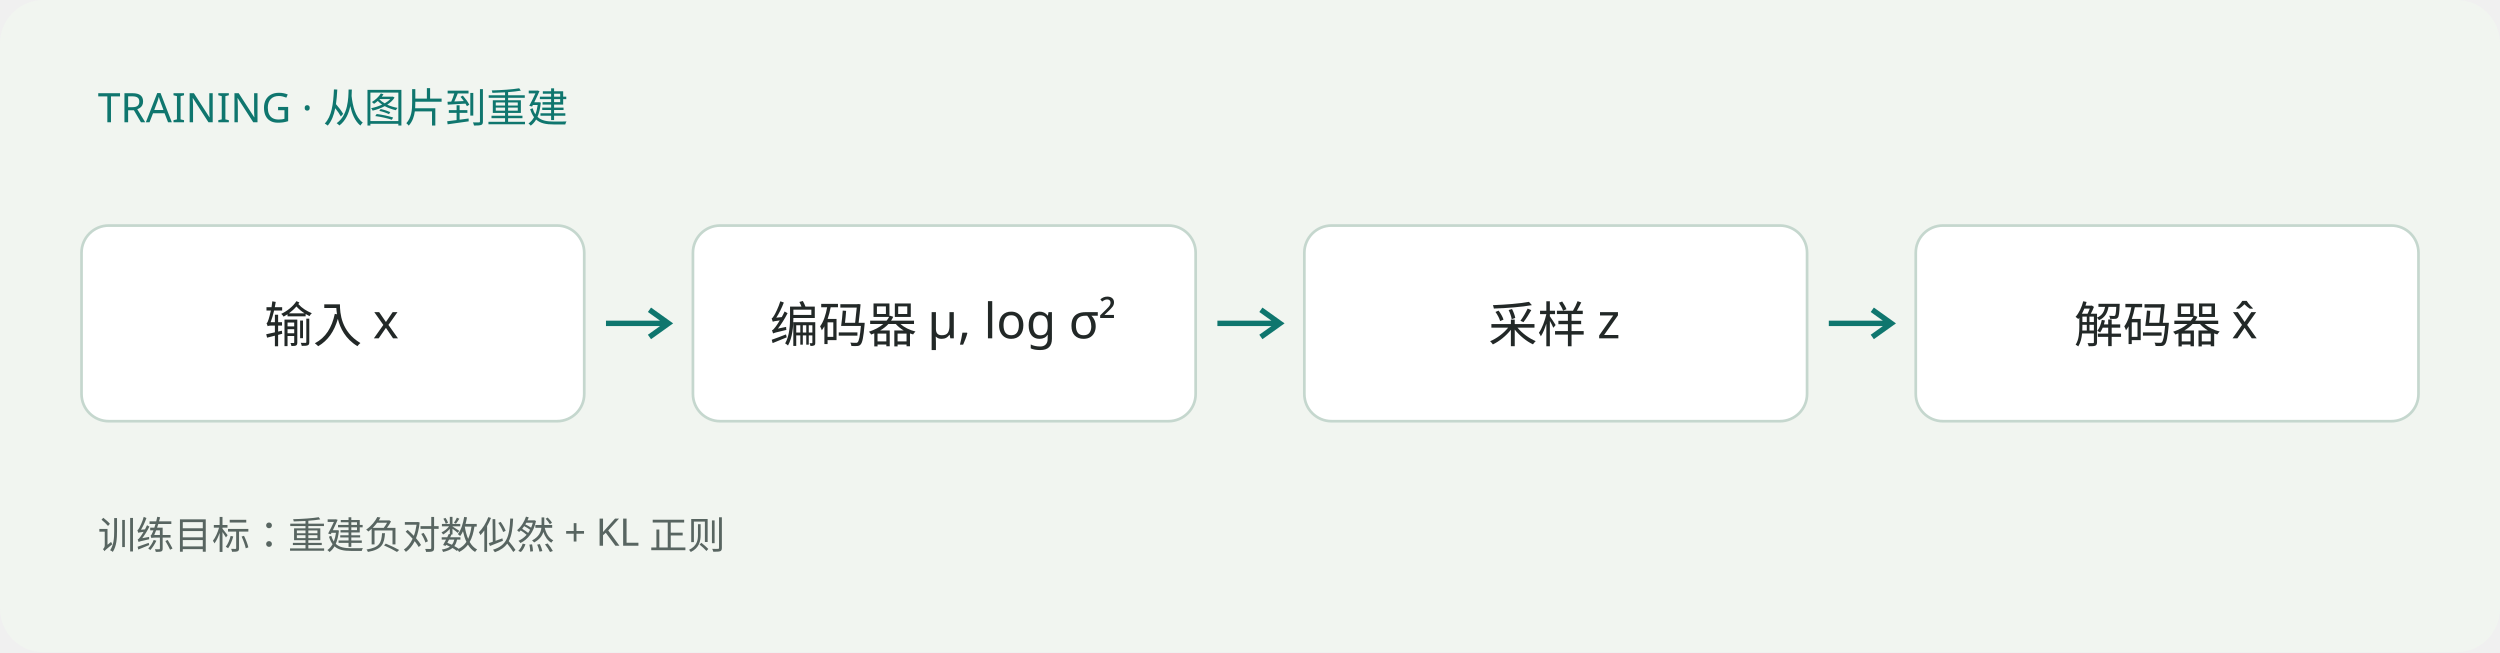
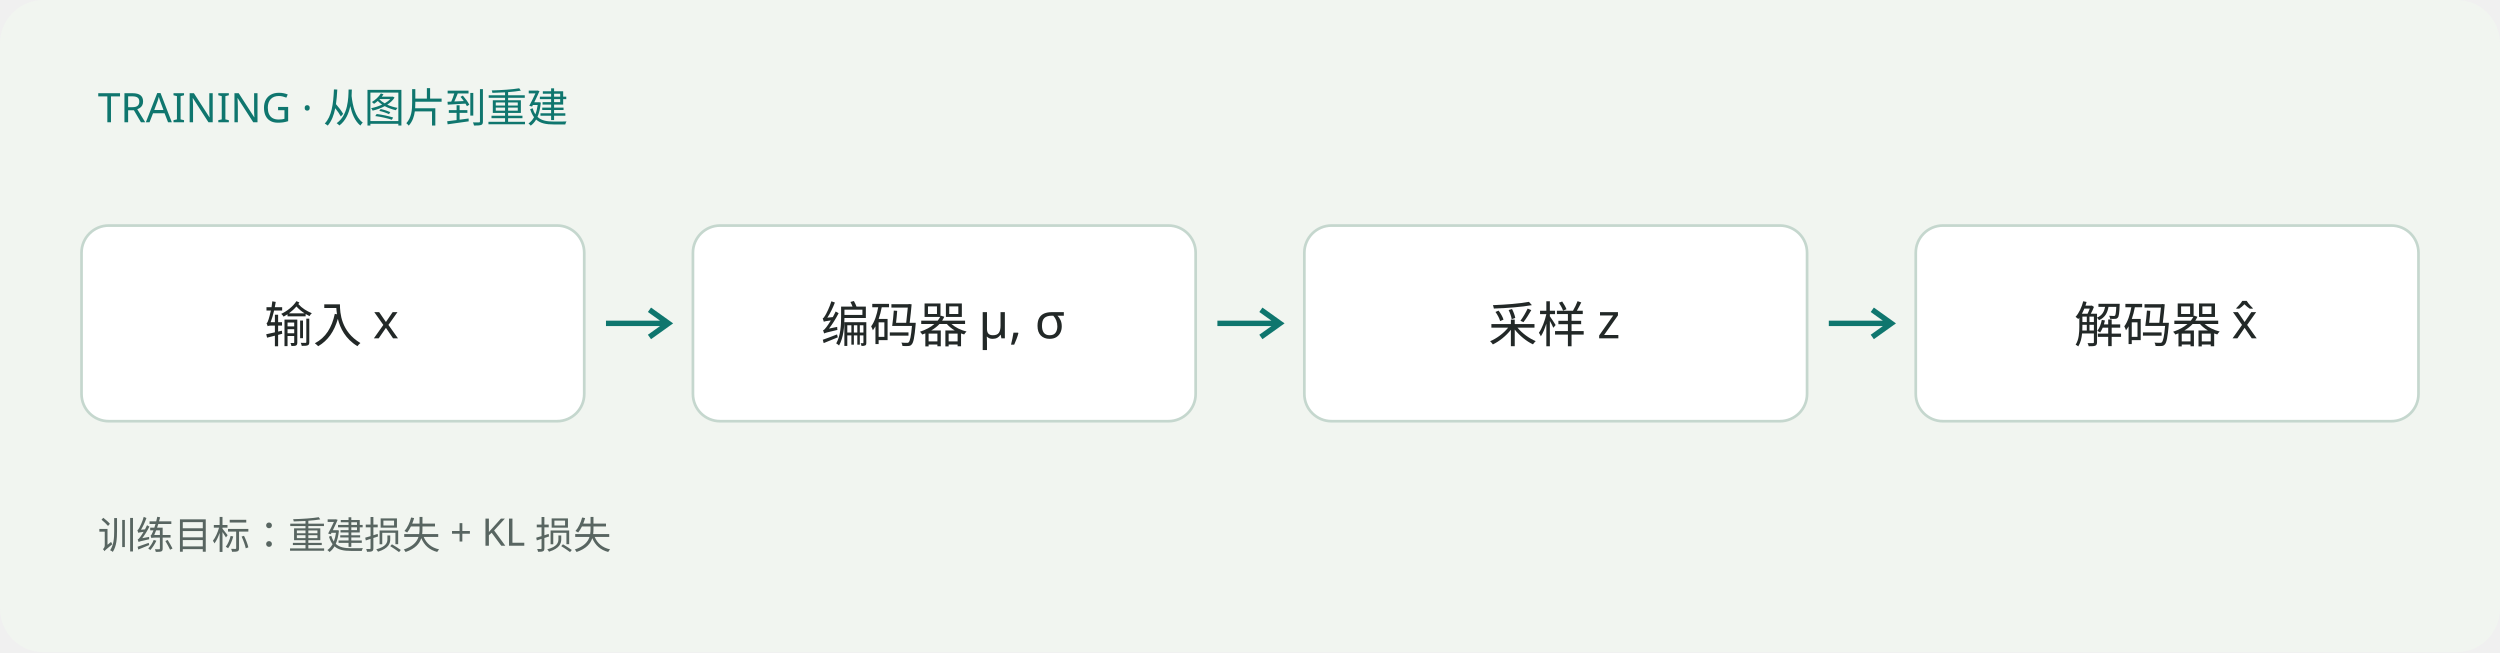
<svg xmlns="http://www.w3.org/2000/svg" width="920" height="240" viewBox="0 0 920 240">
  <rect width="920" height="240" rx="16" fill="#f1f5f0" />
  <text x="36" y="45" font-family="sans-serif" font-size="15" fill="#0f766e">TRAINING · 从图片到重建</text>
  <rect x="30" y="83" width="185" height="72" rx="10" fill="white" stroke="#c5d7ce" />
  <text x="122" y="126" text-anchor="middle" font-family="sans-serif" font-size="18" fill="#222827">输入 x</text>
  <path d="M223 119 h23 m-7 -5 7 5 -7 5" fill="none" stroke="#0f766e" stroke-width="2" />
  <rect x="255" y="83" width="185" height="72" rx="10" fill="white" stroke="#c5d7ce" />
-   <text x="347" y="126" text-anchor="middle" font-family="sans-serif" font-size="18" fill="#222827">编码器 μ, log σ²</text>
+   <text x="347" y="126" text-anchor="middle" font-family="sans-serif" font-size="18" fill="#222827">编码器 μ, σ</text>
  <path d="M448 119 h23 m-7 -5 7 5 -7 5" fill="none" stroke="#0f766e" stroke-width="2" />
  <rect x="480" y="83" width="185" height="72" rx="10" fill="white" stroke="#c5d7ce" />
  <text x="572" y="126" text-anchor="middle" font-family="sans-serif" font-size="18" fill="#222827">采样 z</text>
  <path d="M673 119 h23 m-7 -5 7 5 -7 5" fill="none" stroke="#0f766e" stroke-width="2" />
  <rect x="705" y="83" width="185" height="72" rx="10" fill="white" stroke="#c5d7ce" />
  <text x="797" y="126" text-anchor="middle" font-family="sans-serif" font-size="18" fill="#222827">解码器 x̂</text>
-   <text x="36" y="202" font-family="sans-serif" font-size="14" fill="#586561">训练目标：重建负对数似然 + KL 正则</text>
+   <text x="36" y="202" font-family="sans-serif" font-size="14" fill="#586561">训练目标：重建损失 + KL 损失</text>
</svg>
